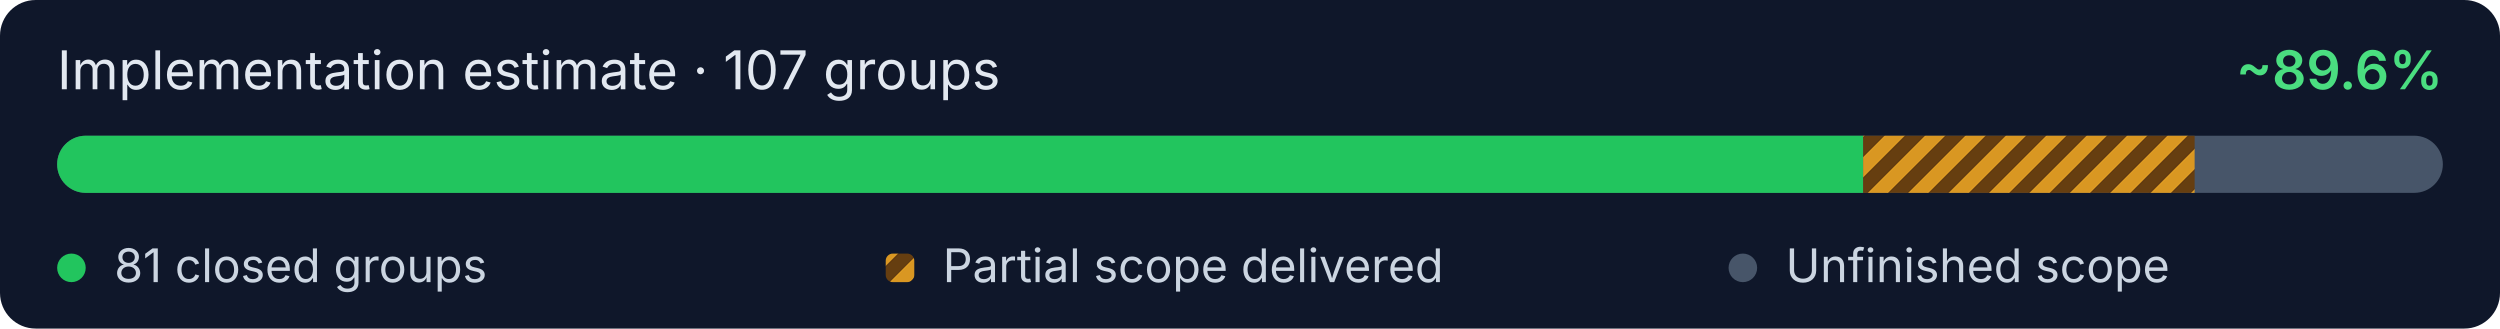
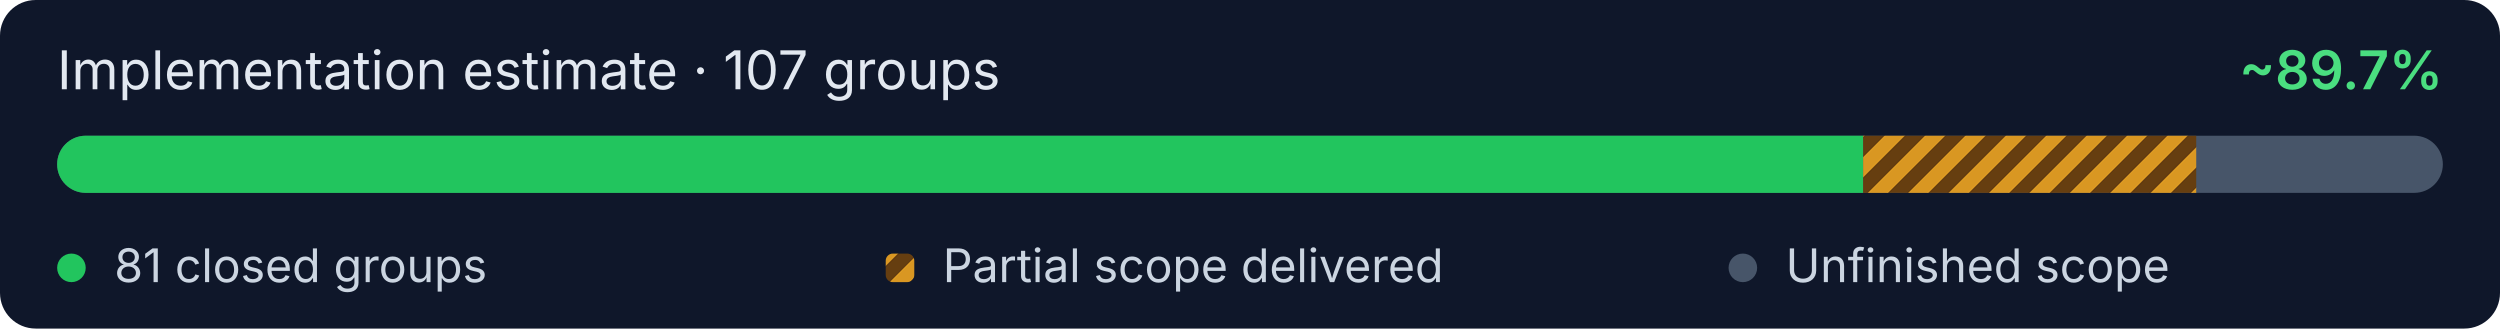
<svg xmlns="http://www.w3.org/2000/svg" width="700" height="92" viewBox="0 0 700 92" role="img" aria-labelledby="title description">
  <defs>
    <clipPath id="track">
      <rect x="16" y="38" width="668" height="16" rx="8" />
    </clipPath>
    <pattern id="partial" width="8" height="8" patternUnits="userSpaceOnUse" patternTransform="rotate(45)">
      <rect width="8" height="8" fill="#663e10" />
      <rect width="4" height="8" fill="#d99722" />
    </pattern>
  </defs>
  <rect width="700" height="92" rx="10" fill="#0f172a" />
  <g font-family="system-ui, -apple-system, BlinkMacSystemFont, 'Segoe UI', sans-serif">
    <text x="16" y="25" font-size="15" fill="#e2e8f0">Implementation estimate · 107 groups</text>
-     <text x="684" y="25" text-anchor="end" font-size="15" font-weight="600" fill="#4ade80">~89.6%</text>
+     <text x="684" y="25" text-anchor="end" font-size="15" font-weight="600" fill="#4ade80">~89.7%</text>
    <g clip-path="url(#track)">
      <rect x="16" y="38" width="668" height="16" fill="#475569" />
      <rect id="closed-segment" x="16" y="38" width="505.682" height="16" fill="#22c55e" />
-       <rect id="partial-segment" x="521.682" y="38" width="92.815" height="16" fill="url(#partial)" />
+       <rect id="partial-segment" x="521.682" y="38" width="93.261" height="16" fill="url(#partial)" />
    </g>
    <circle cx="20" cy="75" r="4" fill="#22c55e" />
    <text x="32" y="79" font-size="13" fill="#cbd5e1">81 closed groups</text>
    <rect x="248" y="71" width="8" height="8" rx="2" fill="url(#partial)" />
    <text x="264" y="79" font-size="13" fill="#cbd5e1">Partial scope delivered</text>
    <circle cx="488" cy="75" r="4" fill="#475569" />
    <text x="500" y="79" font-size="13" fill="#cbd5e1">Unfinished scope</text>
  </g>
</svg>
